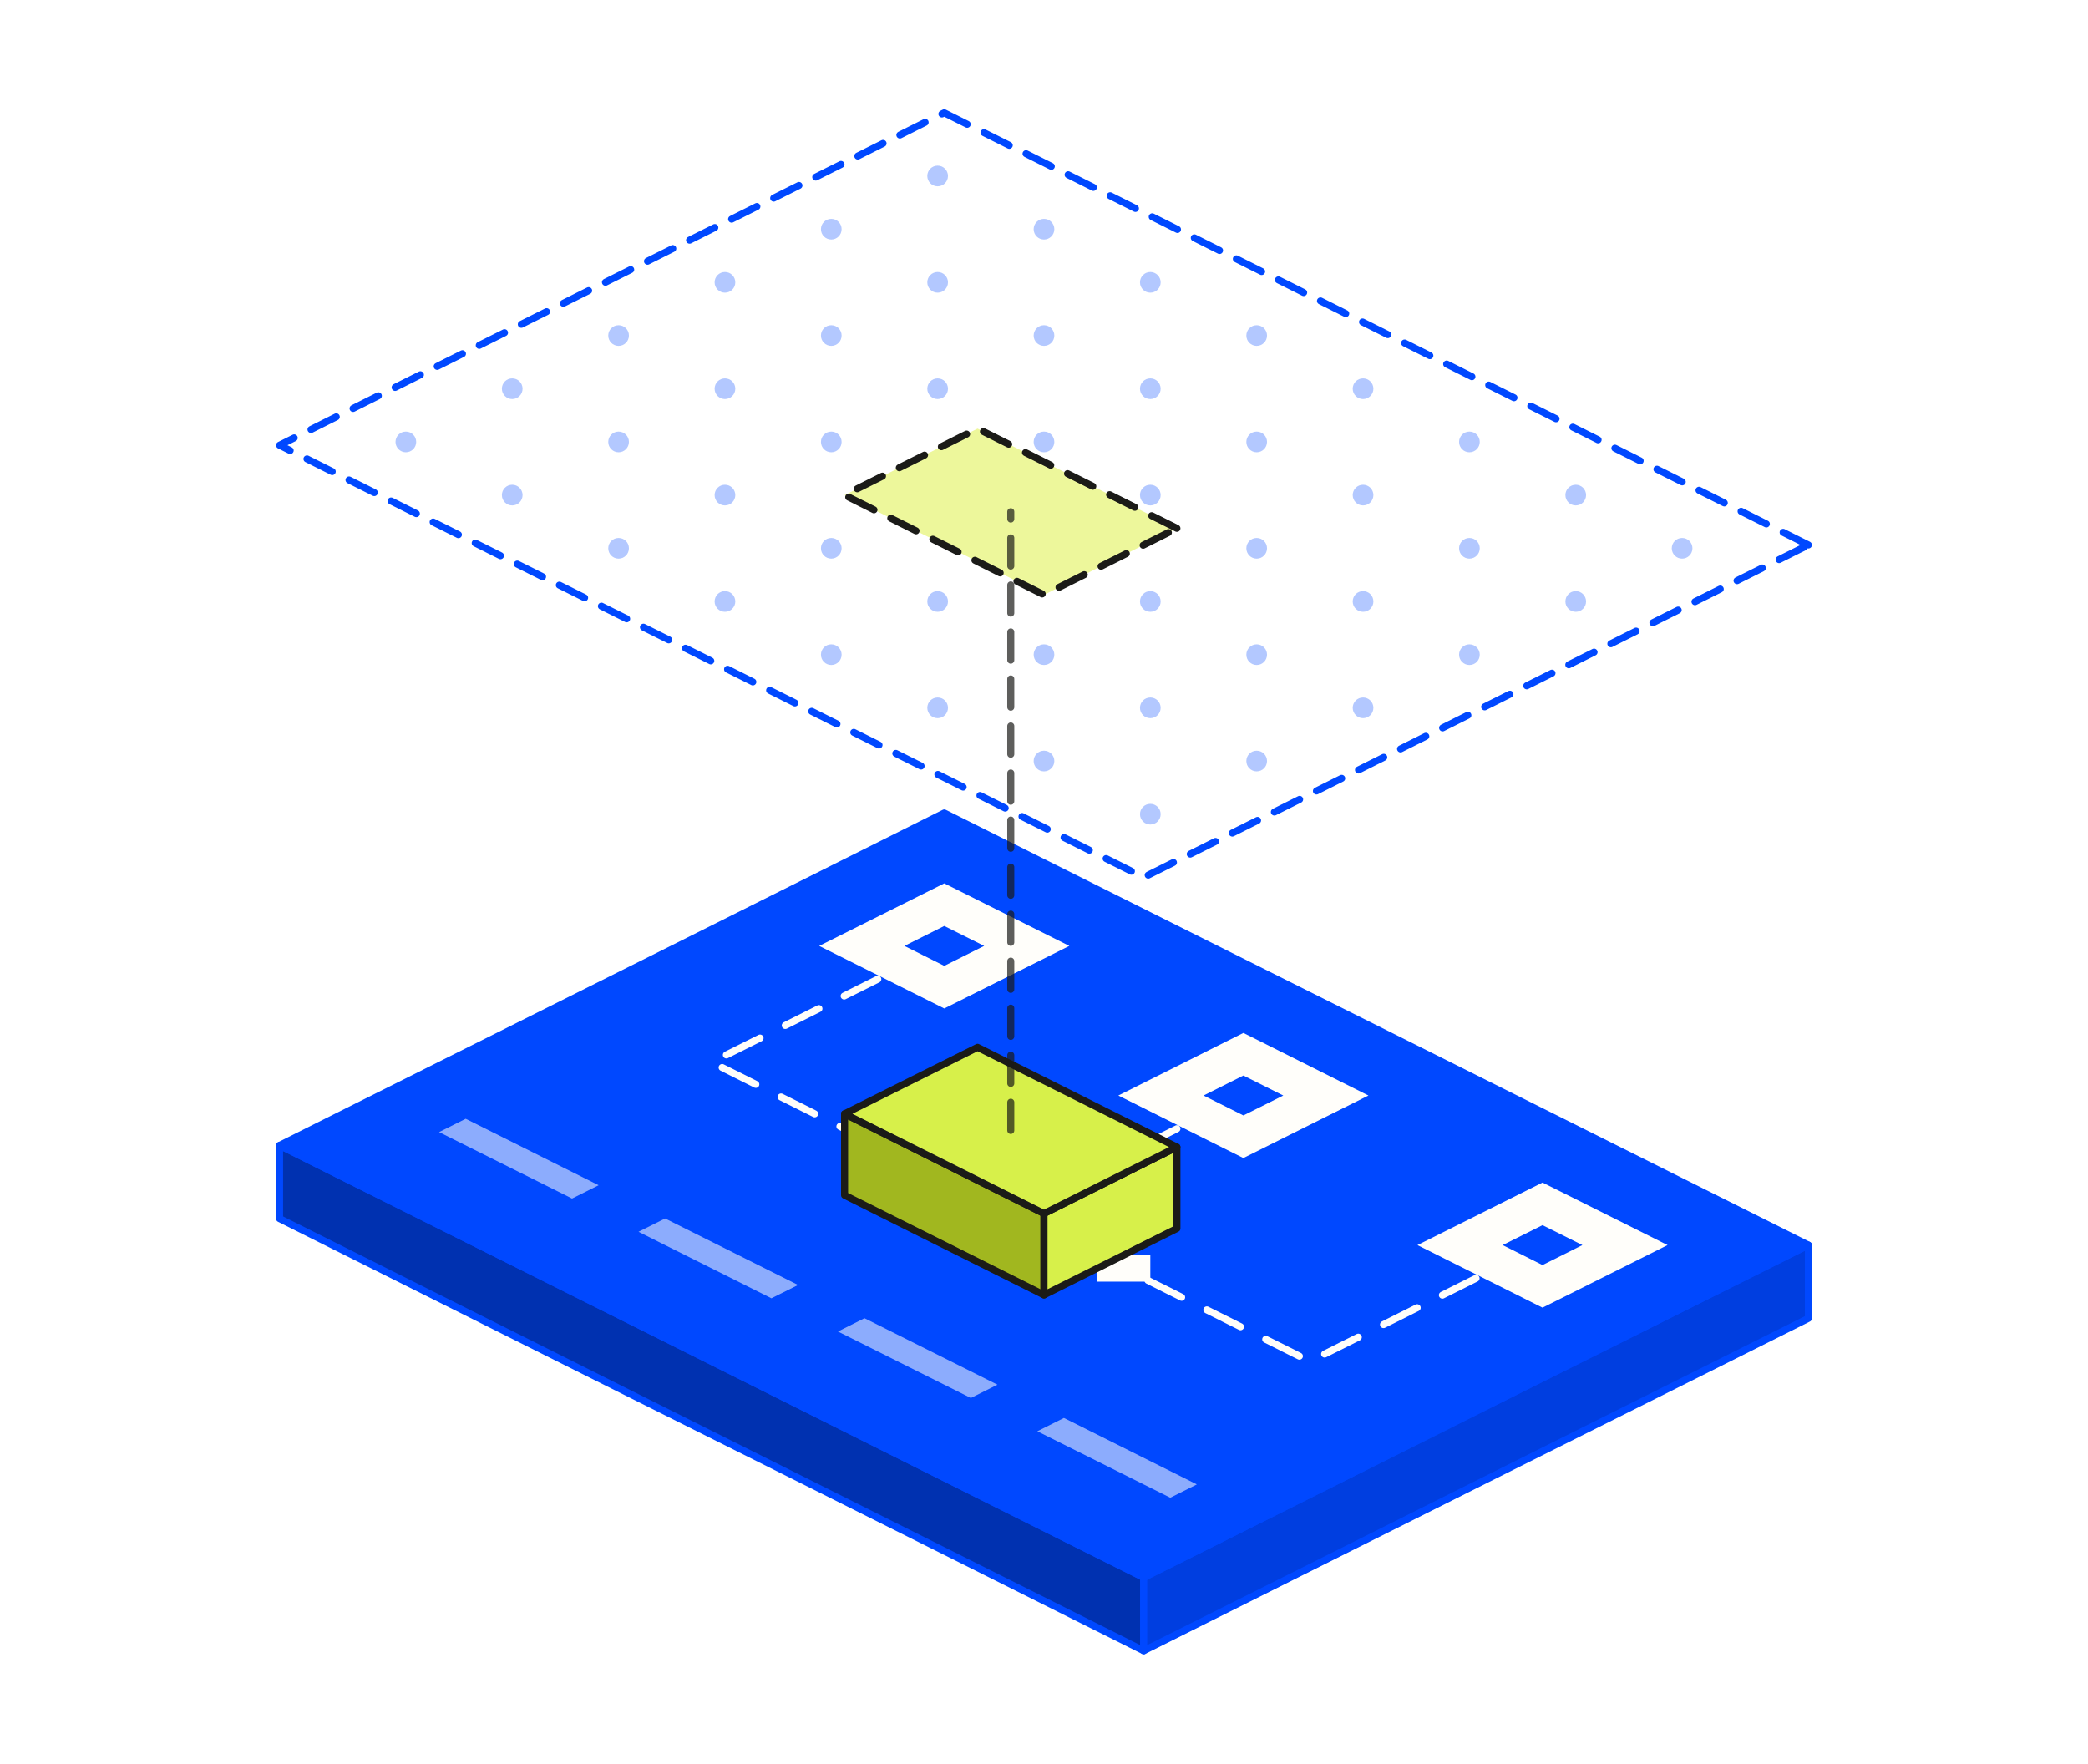
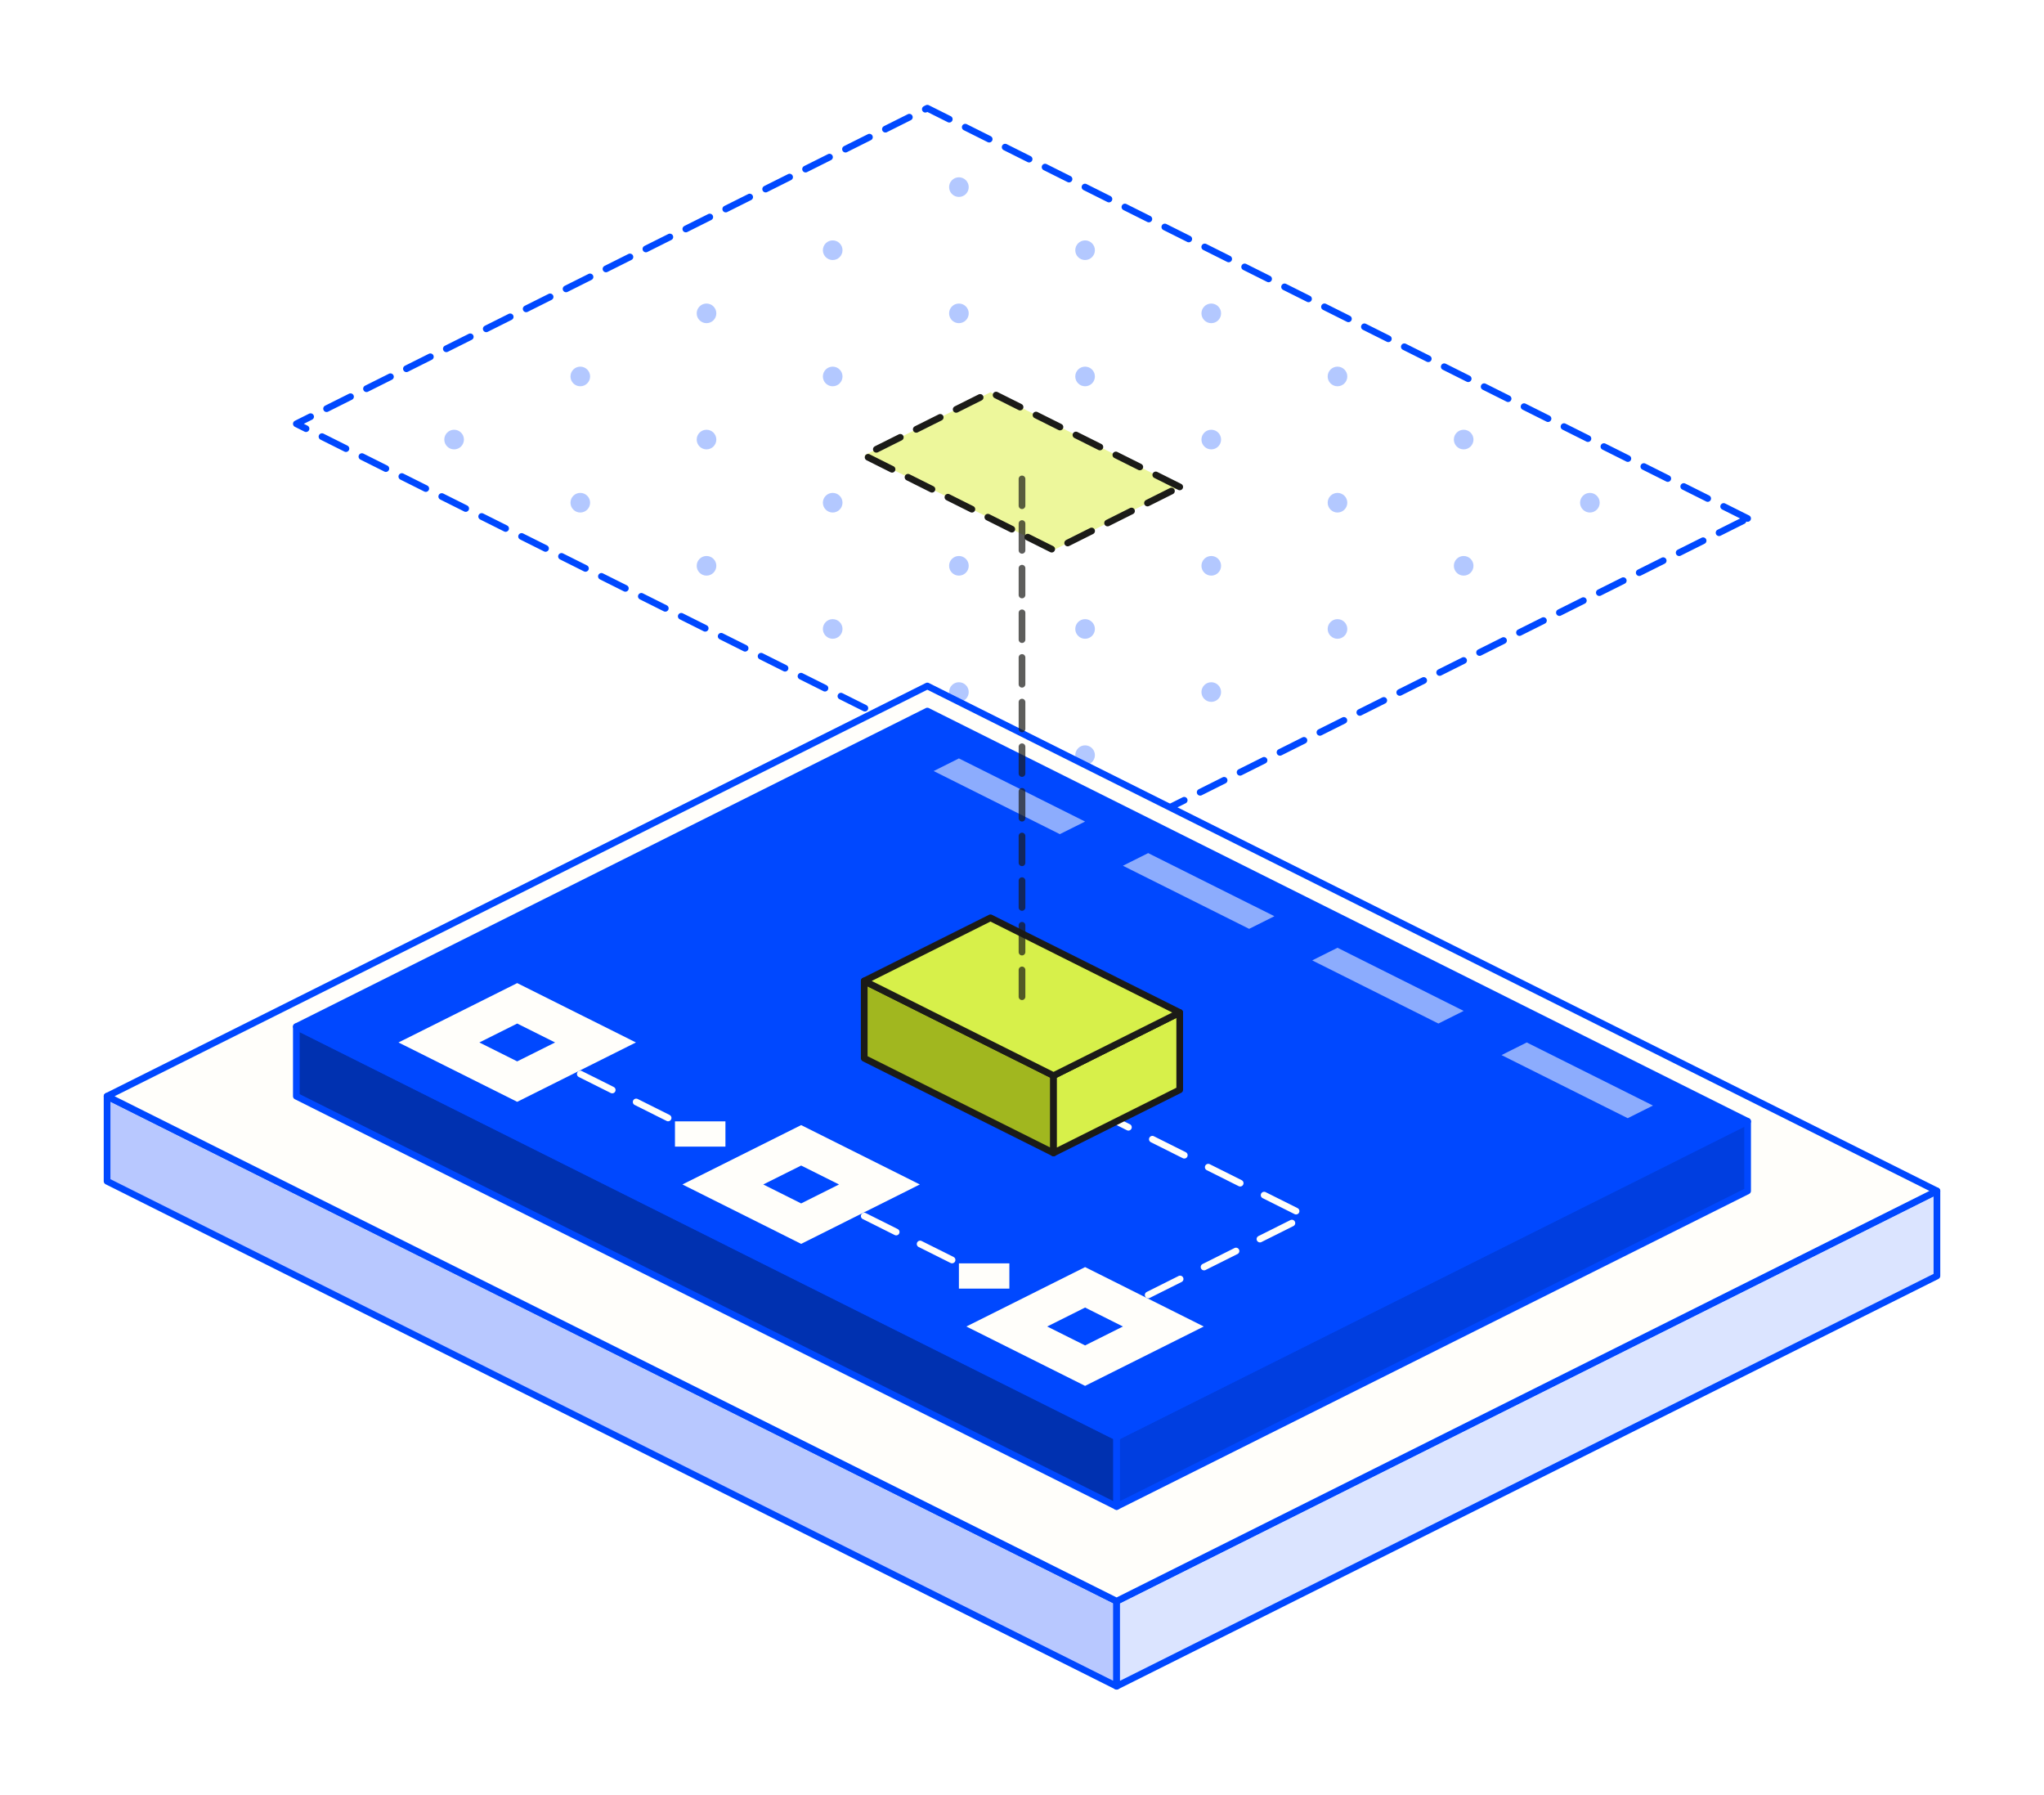
- <svg xmlns="http://www.w3.org/2000/svg" viewBox="615.38 219.52 443.98 375.2" width="444" height="375" aria-hidden="true">
-   <polygon points="1000,335.46 816.15,243.52 674.73,314.24 858.58,406.18" fill="none" stroke="#0048FF" stroke-width="1.5" stroke-linejoin="round" stroke-linecap="round" vector-effect="non-scaling-stroke" stroke-dasharray="6 4" />
-   <circle cx="973.13" cy="336.17" r="2.2" fill="rgba(0,72,255,0.3)" />
-   <circle cx="950.5" cy="347.48" r="2.2" fill="rgba(0,72,255,0.3)" />
-   <circle cx="927.88" cy="358.8" r="2.2" fill="rgba(0,72,255,0.3)" />
-   <circle cx="905.25" cy="370.11" r="2.2" fill="rgba(0,72,255,0.3)" />
-   <circle cx="882.62" cy="381.43" r="2.2" fill="rgba(0,72,255,0.3)" />
-   <circle cx="859.99" cy="392.74" r="2.2" fill="rgba(0,72,255,0.3)" />
-   <circle cx="950.5" cy="324.85" r="2.2" fill="rgba(0,72,255,0.3)" />
-   <circle cx="927.88" cy="336.17" r="2.2" fill="rgba(0,72,255,0.3)" />
-   <circle cx="905.25" cy="347.48" r="2.2" fill="rgba(0,72,255,0.3)" />
-   <circle cx="882.62" cy="358.8" r="2.2" fill="rgba(0,72,255,0.3)" />
-   <circle cx="859.99" cy="370.11" r="2.2" fill="rgba(0,72,255,0.3)" />
-   <circle cx="837.37" cy="381.43" r="2.2" fill="rgba(0,72,255,0.3)" />
-   <circle cx="927.88" cy="313.54" r="2.2" fill="rgba(0,72,255,0.3)" />
-   <circle cx="905.25" cy="324.85" r="2.2" fill="rgba(0,72,255,0.3)" />
-   <circle cx="882.62" cy="336.17" r="2.2" fill="rgba(0,72,255,0.3)" />
-   <circle cx="859.99" cy="347.48" r="2.2" fill="rgba(0,72,255,0.3)" />
-   <circle cx="837.37" cy="358.8" r="2.2" fill="rgba(0,72,255,0.3)" />
-   <circle cx="814.74" cy="370.11" r="2.2" fill="rgba(0,72,255,0.3)" />
-   <circle cx="905.25" cy="302.22" r="2.2" fill="rgba(0,72,255,0.3)" />
-   <circle cx="882.62" cy="313.54" r="2.2" fill="rgba(0,72,255,0.3)" />
-   <circle cx="859.99" cy="324.85" r="2.2" fill="rgba(0,72,255,0.3)" />
-   <circle cx="837.37" cy="336.17" r="2.2" fill="rgba(0,72,255,0.3)" />
-   <circle cx="814.74" cy="347.48" r="2.2" fill="rgba(0,72,255,0.3)" />
-   <circle cx="792.11" cy="358.8" r="2.2" fill="rgba(0,72,255,0.3)" />
-   <circle cx="882.62" cy="290.91" r="2.2" fill="rgba(0,72,255,0.3)" />
-   <circle cx="859.99" cy="302.22" r="2.2" fill="rgba(0,72,255,0.3)" />
-   <circle cx="837.37" cy="313.54" r="2.2" fill="rgba(0,72,255,0.3)" />
-   <circle cx="814.74" cy="324.85" r="2.2" fill="rgba(0,72,255,0.3)" />
-   <circle cx="792.11" cy="336.17" r="2.2" fill="rgba(0,72,255,0.3)" />
-   <circle cx="769.49" cy="347.48" r="2.2" fill="rgba(0,72,255,0.3)" />
-   <circle cx="859.99" cy="279.59" r="2.2" fill="rgba(0,72,255,0.3)" />
-   <circle cx="837.37" cy="290.91" r="2.2" fill="rgba(0,72,255,0.3)" />
-   <circle cx="814.74" cy="302.22" r="2.2" fill="rgba(0,72,255,0.3)" />
-   <circle cx="792.11" cy="313.54" r="2.2" fill="rgba(0,72,255,0.3)" />
-   <circle cx="769.49" cy="324.85" r="2.2" fill="rgba(0,72,255,0.3)" />
-   <circle cx="746.86" cy="336.17" r="2.2" fill="rgba(0,72,255,0.3)" />
-   <circle cx="837.37" cy="268.28" r="2.2" fill="rgba(0,72,255,0.3)" />
-   <circle cx="814.74" cy="279.59" r="2.2" fill="rgba(0,72,255,0.3)" />
-   <circle cx="792.11" cy="290.91" r="2.2" fill="rgba(0,72,255,0.3)" />
-   <circle cx="769.49" cy="302.22" r="2.2" fill="rgba(0,72,255,0.3)" />
-   <circle cx="746.86" cy="313.54" r="2.2" fill="rgba(0,72,255,0.3)" />
-   <circle cx="724.23" cy="324.85" r="2.2" fill="rgba(0,72,255,0.3)" />
-   <circle cx="814.74" cy="256.96" r="2.2" fill="rgba(0,72,255,0.3)" />
-   <circle cx="792.11" cy="268.28" r="2.2" fill="rgba(0,72,255,0.3)" />
-   <circle cx="769.49" cy="279.59" r="2.2" fill="rgba(0,72,255,0.3)" />
-   <circle cx="746.86" cy="290.91" r="2.2" fill="rgba(0,72,255,0.3)" />
-   <circle cx="724.23" cy="302.22" r="2.2" fill="rgba(0,72,255,0.3)" />
-   <circle cx="701.6" cy="313.54" r="2.2" fill="rgba(0,72,255,0.3)" />
-   <polygon points="865.65,331.92 823.23,310.71 794.94,324.85 837.37,346.07" fill="#EDF79B" stroke="#1B1B18" stroke-width="1.5" stroke-linejoin="round" stroke-linecap="round" vector-effect="non-scaling-stroke" stroke-dasharray="6 4" />
-   <polygon points="858.58,570.72 674.73,478.78 674.73,463.2 858.58,555.13" fill="#0031B0" stroke="#0048FF" stroke-width="1.5" stroke-linejoin="round" stroke-linecap="round" vector-effect="non-scaling-stroke" />
-   <polygon points="1000,500 858.58,570.72 858.58,555.13 1000,484.41" fill="#003EE0" stroke="#0048FF" stroke-width="1.5" stroke-linejoin="round" stroke-linecap="round" vector-effect="non-scaling-stroke" />
-   <polygon points="1000,484.41 816.15,392.48 674.73,463.2 858.58,555.13" fill="#0048FF" stroke="#0048FF" stroke-width="1.5" stroke-linejoin="round" stroke-linecap="round" vector-effect="non-scaling-stroke" />
-   <polygon points="844.44,420.76 816.15,406.62 787.87,420.76 816.15,434.91" fill="#FFFEFA" stroke="#0048FF" stroke-width="1.5" stroke-linejoin="round" stroke-linecap="round" vector-effect="non-scaling-stroke" />
-   <polygon points="824.64,420.76 816.15,416.52 807.67,420.76 816.15,425.01" fill="#0048FF" />
-   <polygon points="908.08,452.59 879.79,438.44 851.51,452.59 879.79,466.73" fill="#FFFEFA" stroke="#0048FF" stroke-width="1.5" stroke-linejoin="round" stroke-linecap="round" vector-effect="non-scaling-stroke" />
-   <polygon points="888.28,452.59 879.79,448.34 871.31,452.59 879.79,456.83" fill="#0048FF" />
-   <polygon points="971.72,484.41 943.43,470.27 915.15,484.41 943.43,498.56" fill="#FFFEFA" stroke="#0048FF" stroke-width="1.5" stroke-linejoin="round" stroke-linecap="round" vector-effect="non-scaling-stroke" />
-   <polygon points="951.92,484.41 943.43,480.17 934.95,484.41 943.43,488.66" fill="#0048FF" />
-   <polyline points="802.01,427.84 766.66,445.52 806.25,465.32" fill="none" stroke="#FFFEFA" stroke-width="1.5" stroke-linejoin="round" stroke-linecap="round" vector-effect="non-scaling-stroke" stroke-dasharray="8 6" />
-   <polygon points="811.91,468.15 811.91,462.49 800.6,462.49 800.6,468.15" fill="#FFFEFA" />
-   <polyline points="865.65,459.66 847.27,468.85" fill="none" stroke="#FFFEFA" stroke-width="1.5" stroke-linejoin="round" stroke-linecap="round" vector-effect="non-scaling-stroke" stroke-dasharray="8 6" />
-   <polygon points="852.92,471.68 852.92,466.02 841.61,466.02 841.61,471.68" fill="#FFFEFA" />
-   <polyline points="929.29,491.48 893.94,509.16 854.34,489.36" fill="none" stroke="#FFFEFA" stroke-width="1.5" stroke-linejoin="round" stroke-linecap="round" vector-effect="non-scaling-stroke" stroke-dasharray="8 6" />
-   <polygon points="859.99,492.19 859.99,486.53 848.68,486.53 848.68,492.19" fill="#FFFEFA" />
-   <polygon points="742.62,471.68 714.33,457.54 708.67,460.37 736.96,474.51" fill="rgba(255,254,250,0.55)" />
-   <polygon points="785.04,492.9 756.76,478.75 751.1,481.58 779.38,495.73" fill="rgba(255,254,250,0.55)" />
-   <polygon points="827.47,514.11 799.18,499.97 793.53,502.8 821.81,516.94" fill="rgba(255,254,250,0.55)" />
-   <polygon points="869.89,535.33 841.61,521.19 835.95,524.02 864.24,538.16" fill="rgba(255,254,250,0.55)" />
-   <polygon points="837.37,495.02 794.94,473.8 794.94,456.48 837.37,477.7" fill="#A1B71F" stroke="#1B1B18" stroke-width="1.5" stroke-linejoin="round" stroke-linecap="round" vector-effect="non-scaling-stroke" />
-   <polygon points="865.65,480.88 837.37,495.02 837.37,477.7 865.65,463.56" fill="#D7F04A" stroke="#1B1B18" stroke-width="1.5" stroke-linejoin="round" stroke-linecap="round" vector-effect="non-scaling-stroke" />
-   <polygon points="865.65,463.56 823.23,442.34 794.94,456.48 837.37,477.7" fill="#D7F04A" stroke="#1B1B18" stroke-width="1.5" stroke-linejoin="round" stroke-linecap="round" vector-effect="non-scaling-stroke" />
-   <polyline points="830.3,460.02 830.3,328.39" fill="none" stroke="rgba(27,27,24,0.7)" stroke-width="1.5" stroke-linejoin="round" stroke-linecap="round" vector-effect="non-scaling-stroke" stroke-dasharray="6 4" />
+ <svg xmlns="http://www.w3.org/2000/svg" viewBox="608.31 214.33 458.12 401.61" width="458" height="402" aria-hidden="true">
+   <polygon points="1000,330.26 816.15,238.33 674.73,309.05 858.58,400.98" fill="none" stroke="#0048FF" stroke-width="1.5" stroke-linejoin="round" stroke-linecap="round" vector-effect="non-scaling-stroke" stroke-dasharray="6 4" />
+   <circle cx="964.65" cy="326.73" r="2.2" fill="rgba(0,72,255,0.3)" />
+   <circle cx="936.36" cy="340.87" r="2.2" fill="rgba(0,72,255,0.3)" />
+   <circle cx="908.08" cy="355.02" r="2.2" fill="rgba(0,72,255,0.3)" />
+   <circle cx="879.79" cy="369.16" r="2.2" fill="rgba(0,72,255,0.3)" />
+   <circle cx="851.51" cy="383.3" r="2.2" fill="rgba(0,72,255,0.3)" />
+   <circle cx="936.36" cy="312.58" r="2.2" fill="rgba(0,72,255,0.3)" />
+   <circle cx="908.08" cy="326.73" r="2.2" fill="rgba(0,72,255,0.3)" />
+   <circle cx="879.79" cy="340.87" r="2.2" fill="rgba(0,72,255,0.3)" />
+   <circle cx="851.51" cy="355.02" r="2.2" fill="rgba(0,72,255,0.3)" />
+   <circle cx="823.23" cy="369.16" r="2.2" fill="rgba(0,72,255,0.3)" />
+   <circle cx="908.08" cy="298.44" r="2.2" fill="rgba(0,72,255,0.3)" />
+   <circle cx="879.79" cy="312.58" r="2.2" fill="rgba(0,72,255,0.3)" />
+   <circle cx="851.51" cy="326.73" r="2.2" fill="rgba(0,72,255,0.3)" />
+   <circle cx="823.23" cy="340.87" r="2.2" fill="rgba(0,72,255,0.3)" />
+   <circle cx="794.94" cy="355.02" r="2.2" fill="rgba(0,72,255,0.3)" />
+   <circle cx="879.79" cy="284.3" r="2.2" fill="rgba(0,72,255,0.3)" />
+   <circle cx="851.51" cy="298.44" r="2.2" fill="rgba(0,72,255,0.3)" />
+   <circle cx="823.23" cy="312.58" r="2.2" fill="rgba(0,72,255,0.3)" />
+   <circle cx="794.94" cy="326.73" r="2.2" fill="rgba(0,72,255,0.3)" />
+   <circle cx="766.66" cy="340.87" r="2.2" fill="rgba(0,72,255,0.3)" />
+   <circle cx="851.51" cy="270.15" r="2.2" fill="rgba(0,72,255,0.3)" />
+   <circle cx="823.23" cy="284.3" r="2.2" fill="rgba(0,72,255,0.3)" />
+   <circle cx="794.94" cy="298.44" r="2.2" fill="rgba(0,72,255,0.3)" />
+   <circle cx="766.66" cy="312.58" r="2.2" fill="rgba(0,72,255,0.3)" />
+   <circle cx="738.37" cy="326.73" r="2.2" fill="rgba(0,72,255,0.3)" />
+   <circle cx="823.23" cy="256.01" r="2.2" fill="rgba(0,72,255,0.3)" />
+   <circle cx="794.94" cy="270.15" r="2.2" fill="rgba(0,72,255,0.3)" />
+   <circle cx="766.66" cy="284.3" r="2.2" fill="rgba(0,72,255,0.3)" />
+   <circle cx="738.37" cy="298.44" r="2.2" fill="rgba(0,72,255,0.3)" />
+   <circle cx="710.09" cy="312.58" r="2.2" fill="rgba(0,72,255,0.3)" />
+   <polygon points="872.72,323.19 830.3,301.98 802.01,316.12 844.44,337.34" fill="#EDF79B" stroke="#1B1B18" stroke-width="1.5" stroke-linejoin="round" stroke-linecap="round" vector-effect="non-scaling-stroke" stroke-dasharray="6 4" />
+   <polygon points="858.58,591.94 632.31,478.78 632.31,459.73 858.58,572.88" fill="#B8C8FF" stroke="#0048FF" stroke-width="1.5" stroke-linejoin="round" stroke-linecap="round" vector-effect="non-scaling-stroke" />
+   <polygon points="1042.43,500 858.58,591.94 858.58,572.88 1042.43,480.95" fill="#DBE4FF" stroke="#0048FF" stroke-width="1.5" stroke-linejoin="round" stroke-linecap="round" vector-effect="non-scaling-stroke" />
+   <polygon points="1042.43,480.95 816.15,367.8 632.31,459.73 858.58,572.88" fill="#FFFEFA" stroke="#0048FF" stroke-width="1.5" stroke-linejoin="round" stroke-linecap="round" vector-effect="non-scaling-stroke" />
+   <polygon points="858.58,551.67 674.73,459.73 674.73,444.14 858.58,536.08" fill="#0031B0" stroke="#0048FF" stroke-width="1.5" stroke-linejoin="round" stroke-linecap="round" vector-effect="non-scaling-stroke" />
+   <polygon points="1000,480.95 858.58,551.67 858.58,536.08 1000,465.36" fill="#003EE0" stroke="#0048FF" stroke-width="1.5" stroke-linejoin="round" stroke-linecap="round" vector-effect="non-scaling-stroke" />
+   <polygon points="1000,465.36 816.15,373.42 674.73,444.14 858.58,536.08" fill="#0048FF" stroke="#0048FF" stroke-width="1.5" stroke-linejoin="round" stroke-linecap="round" vector-effect="non-scaling-stroke" />
+   <polygon points="851.51,398.18 823.23,384.03 817.57,386.86 845.85,401" fill="rgba(255,254,250,0.55)" />
+   <polygon points="893.94,419.39 865.65,405.25 859.99,408.08 888.28,422.22" fill="rgba(255,254,250,0.55)" />
+   <polygon points="936.36,440.61 908.08,426.46 902.42,429.29 930.7,443.44" fill="rgba(255,254,250,0.55)" />
+   <polygon points="978.79,461.82 950.5,447.68 944.85,450.51 973.13,464.65" fill="rgba(255,254,250,0.55)" />
+   <polygon points="752.52,447.68 724.23,433.54 695.95,447.68 724.23,461.82" fill="#FFFEFA" stroke="#0048FF" stroke-width="1.5" stroke-linejoin="round" stroke-linecap="round" vector-effect="non-scaling-stroke" />
+   <polygon points="732.72,447.68 724.23,443.44 715.75,447.68 724.23,451.92" fill="#0048FF" />
+   <polygon points="816.15,479.5 787.87,465.36 759.59,479.5 787.87,493.65" fill="#FFFEFA" stroke="#0048FF" stroke-width="1.5" stroke-linejoin="round" stroke-linecap="round" vector-effect="non-scaling-stroke" />
+   <polygon points="796.36,479.5 787.87,475.26 779.38,479.5 787.87,483.75" fill="#0048FF" />
+   <polygon points="879.79,511.33 851.51,497.18 823.23,511.33 851.51,525.47" fill="#FFFEFA" stroke="#0048FF" stroke-width="1.5" stroke-linejoin="round" stroke-linecap="round" vector-effect="non-scaling-stroke" />
+   <polygon points="859.99,511.33 851.51,507.08 843.02,511.33 851.51,515.57" fill="#0048FF" />
+   <polyline points="738.37,454.75 765.24,468.19" fill="none" stroke="#FFFEFA" stroke-width="1.5" stroke-linejoin="round" stroke-linecap="round" vector-effect="non-scaling-stroke" stroke-dasharray="8 6" />
+   <polygon points="770.9,471.02 770.9,465.36 759.59,465.36 759.59,471.02" fill="#FFFEFA" />
+   <polyline points="802.01,486.58 828.88,500.01" fill="none" stroke="#FFFEFA" stroke-width="1.5" stroke-linejoin="round" stroke-linecap="round" vector-effect="non-scaling-stroke" stroke-dasharray="8 6" />
+   <polygon points="834.54,502.84 834.54,497.18 823.23,497.18 823.23,502.84" fill="#FFFEFA" />
+   <polyline points="865.65,504.26 901.01,486.58 858.58,465.36" fill="none" stroke="#FFFEFA" stroke-width="1.5" stroke-linejoin="round" stroke-linecap="round" vector-effect="non-scaling-stroke" stroke-dasharray="8 6" />
+   <polygon points="844.44,472.43 802.01,451.22 802.01,433.9 844.44,455.11" fill="#A1B71F" stroke="#1B1B18" stroke-width="1.5" stroke-linejoin="round" stroke-linecap="round" vector-effect="non-scaling-stroke" />
+   <polygon points="872.72,458.29 844.44,472.43 844.44,455.11 872.72,440.97" fill="#D7F04A" stroke="#1B1B18" stroke-width="1.5" stroke-linejoin="round" stroke-linecap="round" vector-effect="non-scaling-stroke" />
+   <polygon points="872.72,440.97 830.3,419.75 802.01,433.9 844.44,455.11" fill="#D7F04A" stroke="#1B1B18" stroke-width="1.5" stroke-linejoin="round" stroke-linecap="round" vector-effect="non-scaling-stroke" />
+   <polyline points="837.37,437.43 837.37,319.66" fill="none" stroke="rgba(27,27,24,0.7)" stroke-width="1.5" stroke-linejoin="round" stroke-linecap="round" vector-effect="non-scaling-stroke" stroke-dasharray="6 4" />
</svg>
